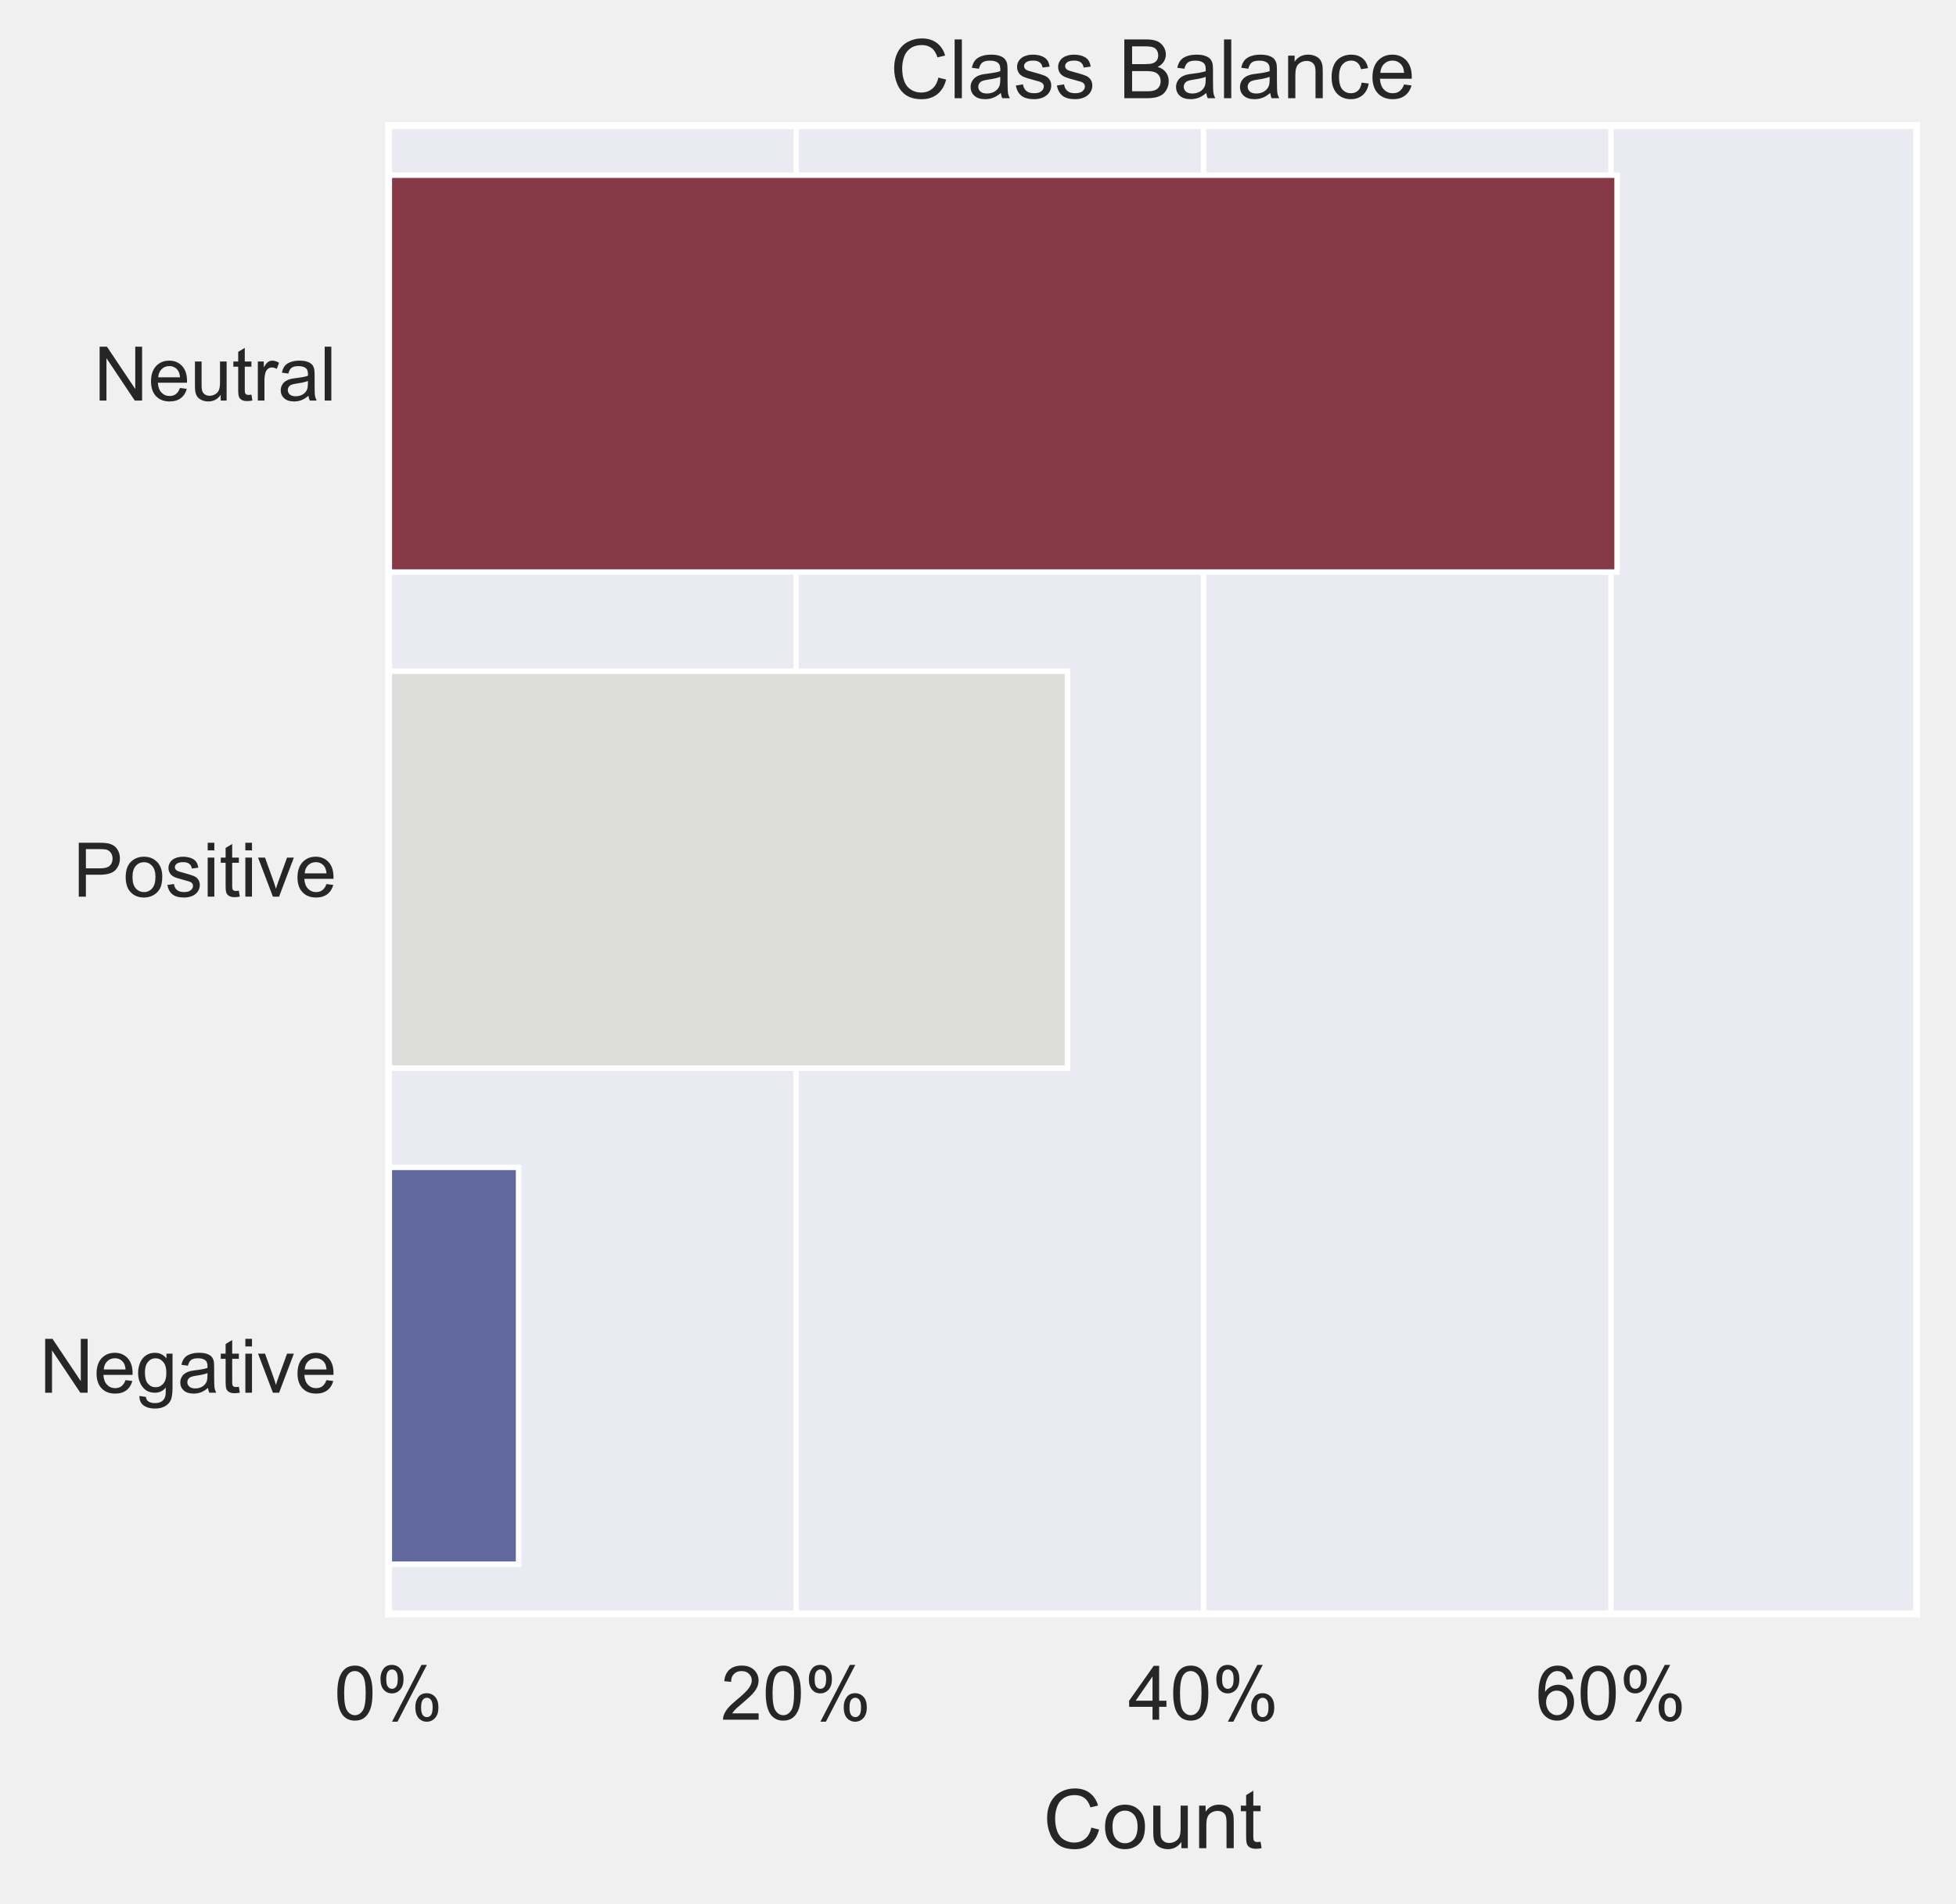
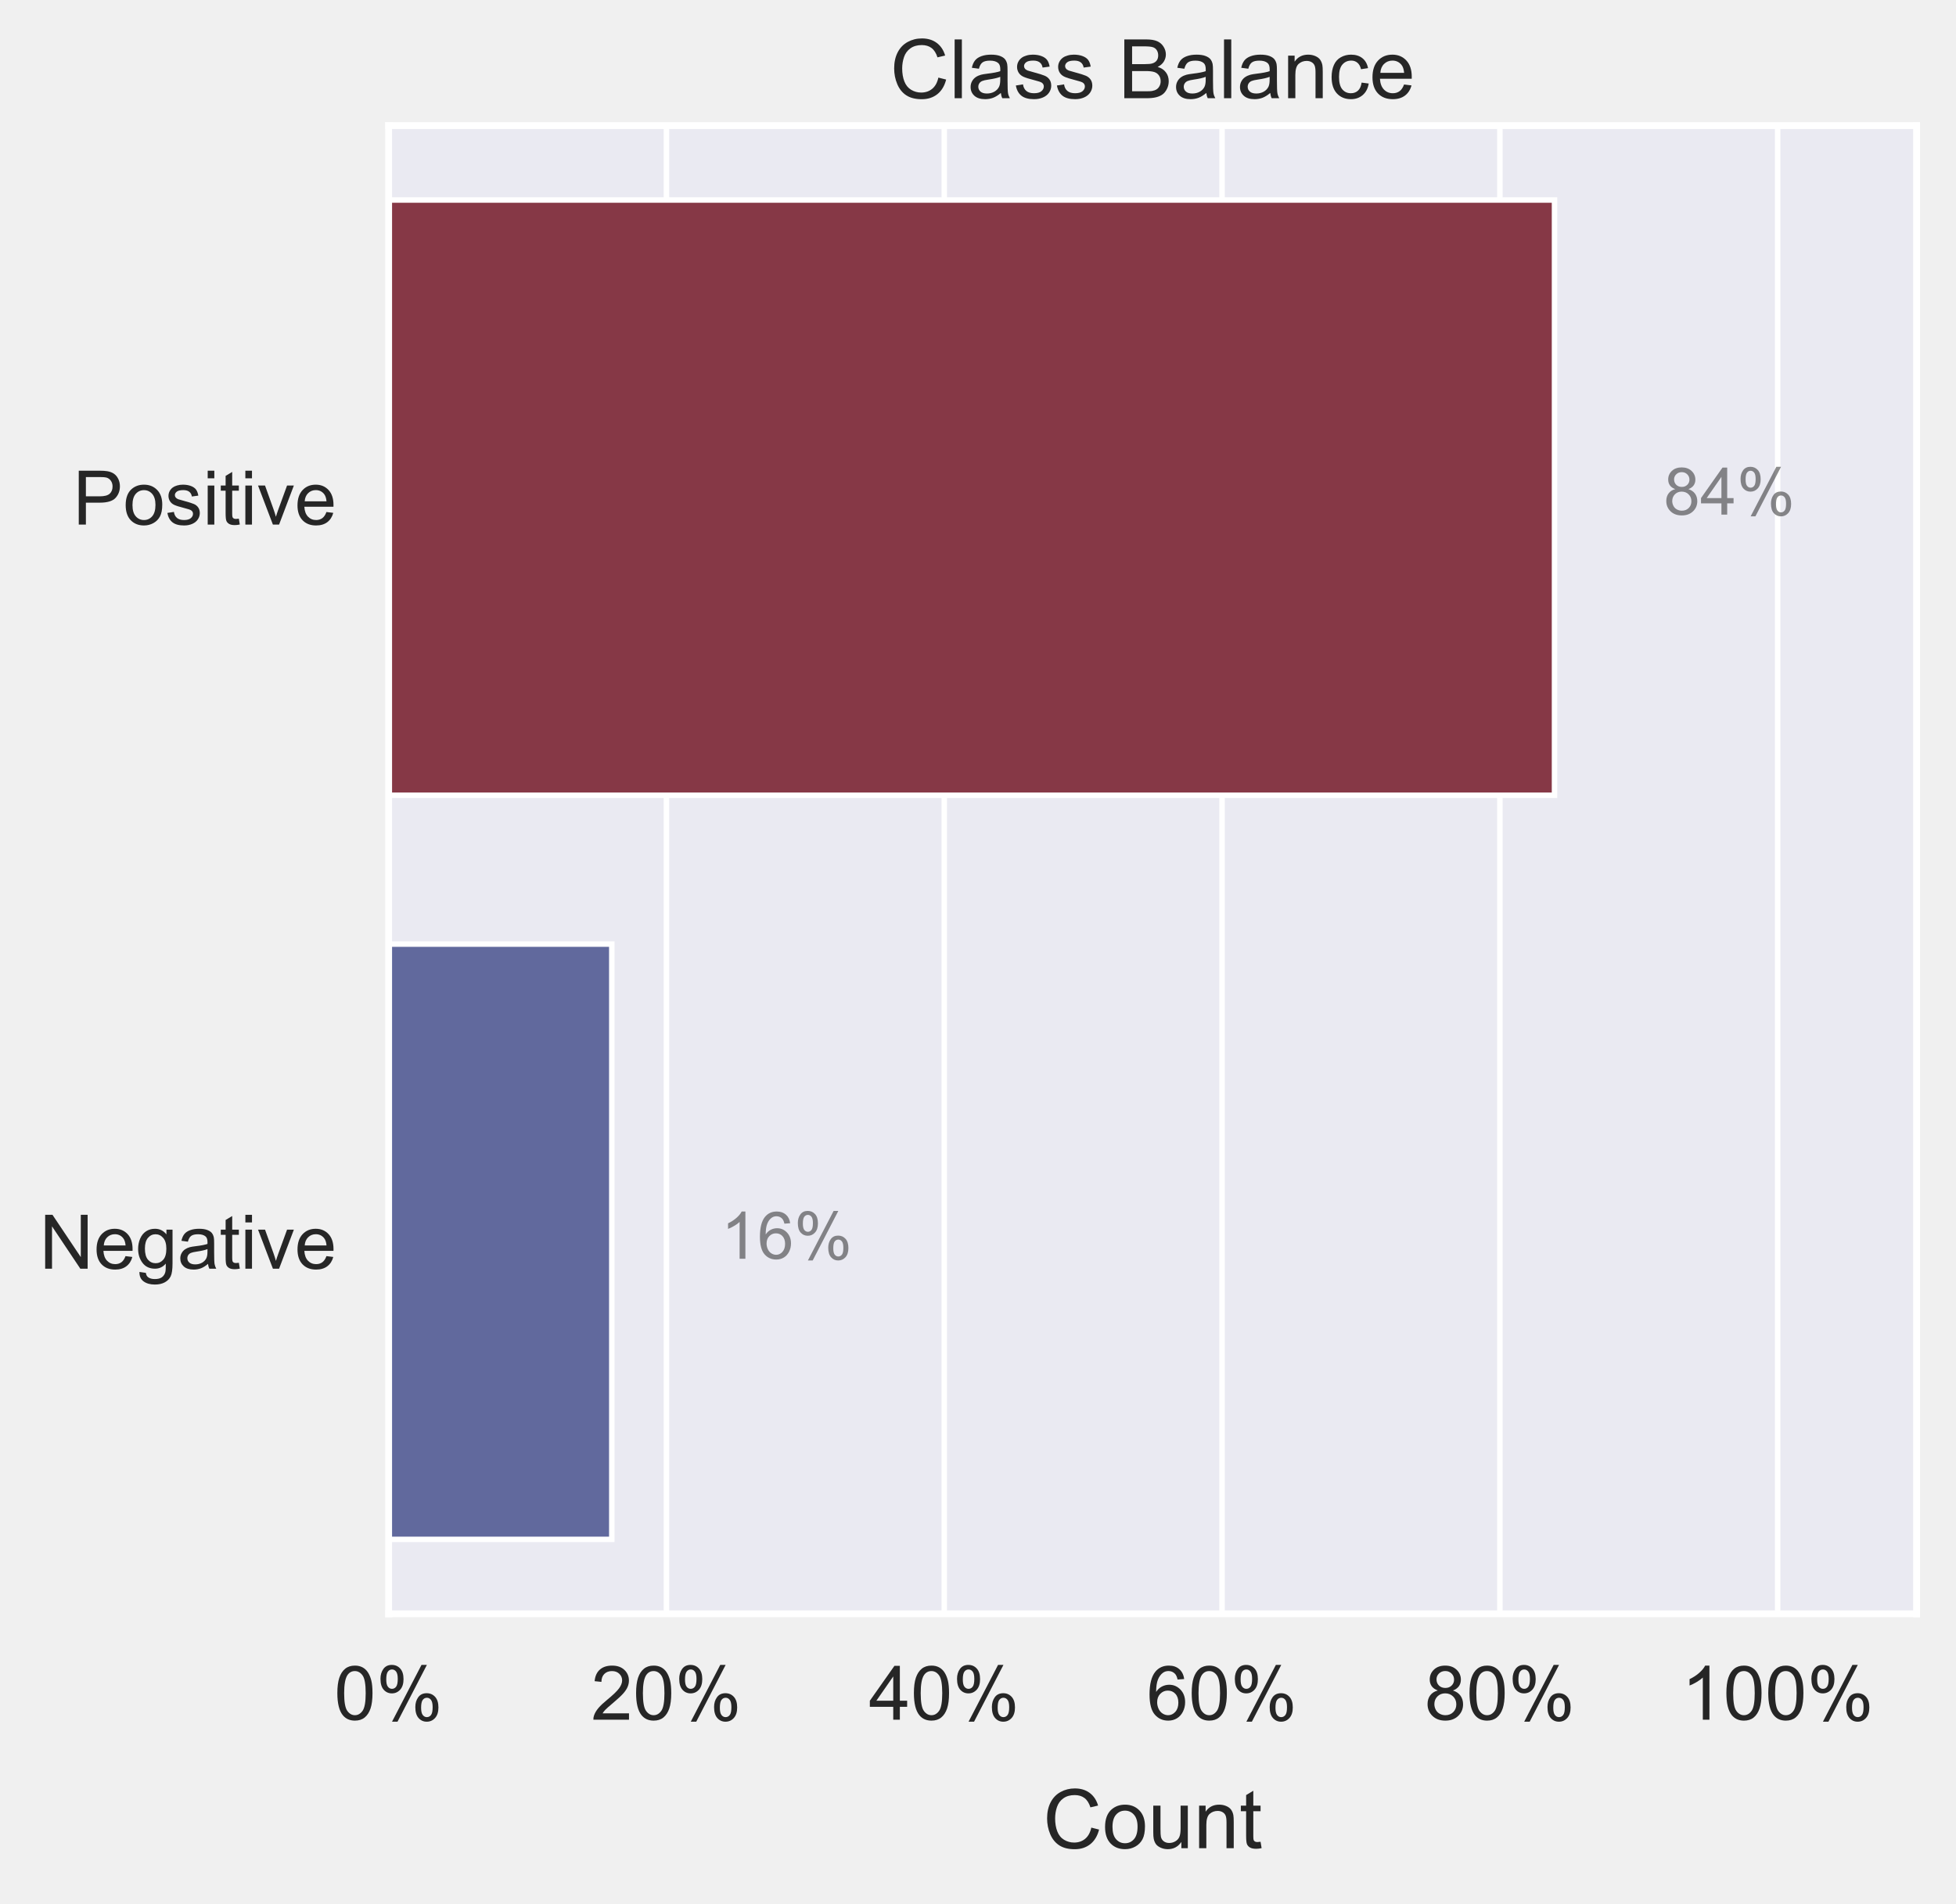
<svg xmlns="http://www.w3.org/2000/svg" xmlns:xlink="http://www.w3.org/1999/xlink" height="347.729pt" version="1.1" viewBox="0 0 357.165 347.729" width="357.165pt">
  <defs>
    <style type="text/css">*{stroke-linecap:butt;stroke-linejoin:round;}</style>
  </defs>
  <g id="figure_1">
    <g id="patch_1">
      <path d="M 0 347.729  L 357.165 347.729  L 357.165 0  L 0 0  z " style="fill:none;" />
    </g>
    <g id="axes_1">
      <g id="patch_2">
        <path d="M 70.965 294.737  L 349.965 294.737  L 349.965 22.937  L 70.965 22.937  z " style="fill:#eaeaf2;" />
      </g>
      <g id="matplotlib.axis_1">
        <g id="xtick_1">
          <g id="line2d_1">
-             <path clip-path="url(#pdf92116644)" d="M 70.965 294.737  L 70.965 22.937  " style="fill:none;stroke:#ffffff;stroke-linecap:round;" />
+             <path clip-path="url(#p2a0b18b346)" d="M 70.965 294.737  L 70.965 22.937  " style="fill:none;stroke:#ffffff;stroke-linecap:round;" />
          </g>
          <g id="text_1">
            <g style="fill:#262626;" transform="translate(61.02871 314.0787)scale(0.1375 -0.1375)">
              <defs>
                <path d="M 266 2259  Q 266 3072 433 3567  Q 600 4063 929 4331  Q 1259 4600 1759 4600  Q 2128 4600 2406 4451  Q 2684 4303 2865 4023  Q 3047 3744 3150 3342  Q 3253 2941 3253 2259  Q 3253 1453 3087 958  Q 2922 463 2592 192  Q 2263 -78 1759 -78  Q 1097 -78 719 397  Q 266 969 266 2259  z M 844 2259  Q 844 1131 1108 757  Q 1372 384 1759 384  Q 2147 384 2411 759  Q 2675 1134 2675 2259  Q 2675 3391 2411 3762  Q 2147 4134 1753 4134  Q 1366 4134 1134 3806  Q 844 3388 844 2259  z " id="ArialMT-30" transform="scale(0.015625)" />
                <path d="M 372 3481  Q 372 3972 619 4315  Q 866 4659 1334 4659  Q 1766 4659 2048 4351  Q 2331 4044 2331 3447  Q 2331 2866 2045 2552  Q 1759 2238 1341 2238  Q 925 2238 648 2547  Q 372 2856 372 3481  z M 1350 4272  Q 1141 4272 1002 4090  Q 863 3909 863 3425  Q 863 2984 1003 2804  Q 1144 2625 1350 2625  Q 1563 2625 1702 2806  Q 1841 2988 1841 3469  Q 1841 3913 1700 4092  Q 1559 4272 1350 4272  z M 1353 -169  L 3859 4659  L 4316 4659  L 1819 -169  L 1353 -169  z M 3334 1075  Q 3334 1569 3581 1911  Q 3828 2253 4300 2253  Q 4731 2253 5014 1945  Q 5297 1638 5297 1041  Q 5297 459 5011 145  Q 4725 -169 4303 -169  Q 3888 -169 3611 142  Q 3334 453 3334 1075  z M 4316 1866  Q 4103 1866 3964 1684  Q 3825 1503 3825 1019  Q 3825 581 3965 400  Q 4106 219 4313 219  Q 4528 219 4667 400  Q 4806 581 4806 1063  Q 4806 1506 4665 1686  Q 4525 1866 4316 1866  z " id="ArialMT-25" transform="scale(0.015625)" />
              </defs>
              <use xlink:href="#ArialMT-30" />
              <use x="55.615" xlink:href="#ArialMT-25" />
            </g>
          </g>
        </g>
        <g id="xtick_2">
          <g id="line2d_2">
-             <path clip-path="url(#pdf92116644)" d="M 145.365 294.737  L 145.365 22.937  " style="fill:none;stroke:#ffffff;stroke-linecap:round;" />
+             <path clip-path="url(#p2a0b18b346)" d="M 121.693 294.737  L 121.693 22.937  " style="fill:none;stroke:#ffffff;stroke-linecap:round;" />
          </g>
          <g id="text_2">
-             <g style="fill:#262626;" transform="translate(131.6056 314.0787)scale(0.1375 -0.1375)">
+             <g style="fill:#262626;" transform="translate(107.9328 314.0787)scale(0.1375 -0.1375)">
              <defs>
                <path d="M 3222 541  L 3222 0  L 194 0  Q 188 203 259 391  Q 375 700 629 1000  Q 884 1300 1366 1694  Q 2113 2306 2375 2664  Q 2638 3022 2638 3341  Q 2638 3675 2398 3904  Q 2159 4134 1775 4134  Q 1369 4134 1125 3890  Q 881 3647 878 3216  L 300 3275  Q 359 3922 746 4261  Q 1134 4600 1788 4600  Q 2447 4600 2831 4234  Q 3216 3869 3216 3328  Q 3216 3053 3103 2787  Q 2991 2522 2730 2228  Q 2469 1934 1863 1422  Q 1356 997 1212 845  Q 1069 694 975 541  L 3222 541  z " id="ArialMT-32" transform="scale(0.015625)" />
              </defs>
              <use xlink:href="#ArialMT-32" />
              <use x="55.615" xlink:href="#ArialMT-30" />
              <use x="111.23" xlink:href="#ArialMT-25" />
            </g>
          </g>
        </g>
        <g id="xtick_3">
          <g id="line2d_3">
-             <path clip-path="url(#pdf92116644)" d="M 219.765 294.737  L 219.765 22.937  " style="fill:none;stroke:#ffffff;stroke-linecap:round;" />
+             <path clip-path="url(#p2a0b18b346)" d="M 172.42 294.737  L 172.42 22.937  " style="fill:none;stroke:#ffffff;stroke-linecap:round;" />
          </g>
          <g id="text_3">
-             <g style="fill:#262626;" transform="translate(206.0056 314.0787)scale(0.1375 -0.1375)">
+             <g style="fill:#262626;" transform="translate(158.6601 314.0787)scale(0.1375 -0.1375)">
              <defs>
                <path d="M 2069 0  L 2069 1097  L 81 1097  L 81 1613  L 2172 4581  L 2631 4581  L 2631 1613  L 3250 1613  L 3250 1097  L 2631 1097  L 2631 0  L 2069 0  z M 2069 1613  L 2069 3678  L 634 1613  L 2069 1613  z " id="ArialMT-34" transform="scale(0.015625)" />
              </defs>
              <use xlink:href="#ArialMT-34" />
              <use x="55.615" xlink:href="#ArialMT-30" />
              <use x="111.23" xlink:href="#ArialMT-25" />
            </g>
          </g>
        </g>
        <g id="xtick_4">
          <g id="line2d_4">
-             <path clip-path="url(#pdf92116644)" d="M 294.165 294.737  L 294.165 22.937  " style="fill:none;stroke:#ffffff;stroke-linecap:round;" />
+             <path clip-path="url(#p2a0b18b346)" d="M 223.147 294.737  L 223.147 22.937  " style="fill:none;stroke:#ffffff;stroke-linecap:round;" />
          </g>
          <g id="text_4">
-             <g style="fill:#262626;" transform="translate(280.4056 314.0787)scale(0.1375 -0.1375)">
+             <g style="fill:#262626;" transform="translate(209.3874 314.0787)scale(0.1375 -0.1375)">
              <defs>
                <path d="M 3184 3459  L 2625 3416  Q 2550 3747 2413 3897  Q 2184 4138 1850 4138  Q 1581 4138 1378 3988  Q 1113 3794 959 3422  Q 806 3050 800 2363  Q 1003 2672 1297 2822  Q 1591 2972 1913 2972  Q 2475 2972 2870 2558  Q 3266 2144 3266 1488  Q 3266 1056 3080 686  Q 2894 316 2569 119  Q 2244 -78 1831 -78  Q 1128 -78 684 439  Q 241 956 241 2144  Q 241 3472 731 4075  Q 1159 4600 1884 4600  Q 2425 4600 2770 4297  Q 3116 3994 3184 3459  z M 888 1484  Q 888 1194 1011 928  Q 1134 663 1356 523  Q 1578 384 1822 384  Q 2178 384 2434 671  Q 2691 959 2691 1453  Q 2691 1928 2437 2201  Q 2184 2475 1800 2475  Q 1419 2475 1153 2201  Q 888 1928 888 1484  z " id="ArialMT-36" transform="scale(0.015625)" />
              </defs>
              <use xlink:href="#ArialMT-36" />
              <use x="55.615" xlink:href="#ArialMT-30" />
              <use x="111.23" xlink:href="#ArialMT-25" />
            </g>
          </g>
        </g>
-         <g id="text_5">
+         <g id="xtick_5">
+           <g id="line2d_5">
+             <path clip-path="url(#p2a0b18b346)" d="M 273.874 294.737  L 273.874 22.937  " style="fill:none;stroke:#ffffff;stroke-linecap:round;" />
+           </g>
+           <g id="text_5">
+             <g style="fill:#262626;" transform="translate(260.1147 314.0787)scale(0.1375 -0.1375)">
+               <defs>
+                 <path d="M 1131 2484  Q 781 2613 612 2850  Q 444 3088 444 3419  Q 444 3919 803 4259  Q 1163 4600 1759 4600  Q 2359 4600 2725 4251  Q 3091 3903 3091 3403  Q 3091 3084 2923 2848  Q 2756 2613 2416 2484  Q 2838 2347 3058 2040  Q 3278 1734 3278 1309  Q 3278 722 2862 322  Q 2447 -78 1769 -78  Q 1091 -78 675 323  Q 259 725 259 1325  Q 259 1772 486 2073  Q 713 2375 1131 2484  z M 1019 3438  Q 1019 3113 1228 2906  Q 1438 2700 1772 2700  Q 2097 2700 2305 2904  Q 2513 3109 2513 3406  Q 2513 3716 2298 3927  Q 2084 4138 1766 4138  Q 1444 4138 1231 3931  Q 1019 3725 1019 3438  z M 838 1322  Q 838 1081 952 856  Q 1066 631 1291 507  Q 1516 384 1775 384  Q 2178 384 2440 643  Q 2703 903 2703 1303  Q 2703 1709 2433 1975  Q 2163 2241 1756 2241  Q 1359 2241 1098 1978  Q 838 1716 838 1322  z " id="ArialMT-38" transform="scale(0.015625)" />
+               </defs>
+               <use xlink:href="#ArialMT-38" />
+               <use x="55.615" xlink:href="#ArialMT-30" />
+               <use x="111.23" xlink:href="#ArialMT-25" />
+             </g>
+           </g>
+         </g>
+         <g id="xtick_6">
+           <g id="line2d_6">
+             <path clip-path="url(#p2a0b18b346)" d="M 324.602 294.737  L 324.602 22.937  " style="fill:none;stroke:#ffffff;stroke-linecap:round;" />
+           </g>
+           <g id="text_6">
+             <g style="fill:#262626;" transform="translate(307.0188 314.0787)scale(0.1375 -0.1375)">
+               <defs>
+                 <path d="M 2384 0  L 1822 0  L 1822 3584  Q 1619 3391 1289 3197  Q 959 3003 697 2906  L 697 3450  Q 1169 3672 1522 3987  Q 1875 4303 2022 4600  L 2384 4600  L 2384 0  z " id="ArialMT-31" transform="scale(0.015625)" />
+               </defs>
+               <use xlink:href="#ArialMT-31" />
+               <use x="55.615" xlink:href="#ArialMT-30" />
+               <use x="111.23" xlink:href="#ArialMT-30" />
+               <use x="166.846" xlink:href="#ArialMT-25" />
+             </g>
+           </g>
+         </g>
+         <g id="text_7">
          <g style="fill:#262626;" transform="translate(190.4531 337.5482)scale(0.15 -0.15)">
            <defs>
              <path d="M 3763 1606  L 4369 1453  Q 4178 706 3683 314  Q 3188 -78 2472 -78  Q 1731 -78 1267 223  Q 803 525 561 1097  Q 319 1669 319 2325  Q 319 3041 592 3573  Q 866 4106 1370 4382  Q 1875 4659 2481 4659  Q 3169 4659 3637 4309  Q 4106 3959 4291 3325  L 3694 3184  Q 3534 3684 3231 3912  Q 2928 4141 2469 4141  Q 1941 4141 1586 3887  Q 1231 3634 1087 3207  Q 944 2781 944 2328  Q 944 1744 1114 1308  Q 1284 872 1643 656  Q 2003 441 2422 441  Q 2931 441 3284 734  Q 3638 1028 3763 1606  z " id="ArialMT-43" transform="scale(0.015625)" />
              <path d="M 213 1659  Q 213 2581 725 3025  Q 1153 3394 1769 3394  Q 2453 3394 2887 2945  Q 3322 2497 3322 1706  Q 3322 1066 3130 698  Q 2938 331 2570 128  Q 2203 -75 1769 -75  Q 1072 -75 642 372  Q 213 819 213 1659  z M 791 1659  Q 791 1022 1069 705  Q 1347 388 1769 388  Q 2188 388 2466 706  Q 2744 1025 2744 1678  Q 2744 2294 2464 2611  Q 2184 2928 1769 2928  Q 1347 2928 1069 2612  Q 791 2297 791 1659  z " id="ArialMT-6f" transform="scale(0.015625)" />
              <path d="M 2597 0  L 2597 488  Q 2209 -75 1544 -75  Q 1250 -75 995 37  Q 741 150 617 320  Q 494 491 444 738  Q 409 903 409 1263  L 409 3319  L 972 3319  L 972 1478  Q 972 1038 1006 884  Q 1059 663 1231 536  Q 1403 409 1656 409  Q 1909 409 2131 539  Q 2353 669 2445 892  Q 2538 1116 2538 1541  L 2538 3319  L 3100 3319  L 3100 0  L 2597 0  z " id="ArialMT-75" transform="scale(0.015625)" />
              <path d="M 422 0  L 422 3319  L 928 3319  L 928 2847  Q 1294 3394 1984 3394  Q 2284 3394 2536 3286  Q 2788 3178 2913 3003  Q 3038 2828 3088 2588  Q 3119 2431 3119 2041  L 3119 0  L 2556 0  L 2556 2019  Q 2556 2363 2490 2533  Q 2425 2703 2258 2804  Q 2091 2906 1866 2906  Q 1506 2906 1245 2678  Q 984 2450 984 1813  L 984 0  L 422 0  z " id="ArialMT-6e" transform="scale(0.015625)" />
              <path d="M 1650 503  L 1731 6  Q 1494 -44 1306 -44  Q 1000 -44 831 53  Q 663 150 594 308  Q 525 466 525 972  L 525 2881  L 113 2881  L 113 3319  L 525 3319  L 525 4141  L 1084 4478  L 1084 3319  L 1650 3319  L 1650 2881  L 1084 2881  L 1084 941  Q 1084 700 1114 631  Q 1144 563 1211 522  Q 1278 481 1403 481  Q 1497 481 1650 503  z " id="ArialMT-74" transform="scale(0.015625)" />
            </defs>
            <use xlink:href="#ArialMT-43" />
            <use x="72.217" xlink:href="#ArialMT-6f" />
            <use x="127.832" xlink:href="#ArialMT-75" />
            <use x="183.447" xlink:href="#ArialMT-6e" />
            <use x="239.062" xlink:href="#ArialMT-74" />
          </g>
        </g>
      </g>
      <g id="matplotlib.axis_2">
        <g id="ytick_1">
-           <g id="text_6">
-             <g style="fill:#262626;" transform="translate(17.14297 73.15771)scale(0.1375 -0.1375)">
-               <defs>
-                 <path d="M 488 0  L 488 4581  L 1109 4581  L 3516 984  L 3516 4581  L 4097 4581  L 4097 0  L 3475 0  L 1069 3600  L 1069 0  L 488 0  z " id="ArialMT-4e" transform="scale(0.015625)" />
-                 <path d="M 2694 1069  L 3275 997  Q 3138 488 2766 206  Q 2394 -75 1816 -75  Q 1088 -75 661 373  Q 234 822 234 1631  Q 234 2469 665 2931  Q 1097 3394 1784 3394  Q 2450 3394 2872 2941  Q 3294 2488 3294 1666  Q 3294 1616 3291 1516  L 816 1516  Q 847 969 1125 678  Q 1403 388 1819 388  Q 2128 388 2347 550  Q 2566 713 2694 1069  z M 847 1978  L 2700 1978  Q 2663 2397 2488 2606  Q 2219 2931 1791 2931  Q 1403 2931 1139 2672  Q 875 2413 847 1978  z " id="ArialMT-65" transform="scale(0.015625)" />
-                 <path d="M 416 0  L 416 3319  L 922 3319  L 922 2816  Q 1116 3169 1280 3281  Q 1444 3394 1641 3394  Q 1925 3394 2219 3213  L 2025 2691  Q 1819 2813 1613 2813  Q 1428 2813 1281 2702  Q 1134 2591 1072 2394  Q 978 2094 978 1738  L 978 0  L 416 0  z " id="ArialMT-72" transform="scale(0.015625)" />
-                 <path d="M 2588 409  Q 2275 144 1986 34  Q 1697 -75 1366 -75  Q 819 -75 525 192  Q 231 459 231 875  Q 231 1119 342 1320  Q 453 1522 633 1644  Q 813 1766 1038 1828  Q 1203 1872 1538 1913  Q 2219 1994 2541 2106  Q 2544 2222 2544 2253  Q 2544 2597 2384 2738  Q 2169 2928 1744 2928  Q 1347 2928 1158 2789  Q 969 2650 878 2297  L 328 2372  Q 403 2725 575 2942  Q 747 3159 1072 3276  Q 1397 3394 1825 3394  Q 2250 3394 2515 3294  Q 2781 3194 2906 3042  Q 3031 2891 3081 2659  Q 3109 2516 3109 2141  L 3109 1391  Q 3109 606 3145 398  Q 3181 191 3288 0  L 2700 0  Q 2613 175 2588 409  z M 2541 1666  Q 2234 1541 1622 1453  Q 1275 1403 1131 1340  Q 988 1278 909 1158  Q 831 1038 831 891  Q 831 666 1001 516  Q 1172 366 1500 366  Q 1825 366 2078 508  Q 2331 650 2450 897  Q 2541 1088 2541 1459  L 2541 1666  z " id="ArialMT-61" transform="scale(0.015625)" />
-                 <path d="M 409 0  L 409 4581  L 972 4581  L 972 0  L 409 0  z " id="ArialMT-6c" transform="scale(0.015625)" />
-               </defs>
-               <use xlink:href="#ArialMT-4e" />
-               <use x="72.217" xlink:href="#ArialMT-65" />
-               <use x="127.832" xlink:href="#ArialMT-75" />
-               <use x="183.447" xlink:href="#ArialMT-74" />
-               <use x="211.23" xlink:href="#ArialMT-72" />
-               <use x="244.531" xlink:href="#ArialMT-61" />
-               <use x="300.146" xlink:href="#ArialMT-6c" />
-             </g>
-           </g>
-         </g>
-         <g id="ytick_2">
-           <g id="text_7">
-             <g style="fill:#262626;" transform="translate(13.3209 163.7577)scale(0.1375 -0.1375)">
+           <g id="text_8">
+             <g style="fill:#262626;" transform="translate(13.3209 95.80772)scale(0.1375 -0.1375)">
              <defs>
                <path d="M 494 0  L 494 4581  L 2222 4581  Q 2678 4581 2919 4538  Q 3256 4481 3484 4323  Q 3713 4166 3852 3881  Q 3991 3597 3991 3256  Q 3991 2672 3619 2267  Q 3247 1863 2275 1863  L 1100 1863  L 1100 0  L 494 0  z M 1100 2403  L 2284 2403  Q 2872 2403 3119 2622  Q 3366 2841 3366 3238  Q 3366 3525 3220 3729  Q 3075 3934 2838 4000  Q 2684 4041 2272 4041  L 1100 4041  L 1100 2403  z " id="ArialMT-50" transform="scale(0.015625)" />
                <path d="M 197 991  L 753 1078  Q 800 744 1014 566  Q 1228 388 1613 388  Q 2000 388 2187 545  Q 2375 703 2375 916  Q 2375 1106 2209 1216  Q 2094 1291 1634 1406  Q 1016 1563 777 1677  Q 538 1791 414 1992  Q 291 2194 291 2438  Q 291 2659 392 2848  Q 494 3038 669 3163  Q 800 3259 1026 3326  Q 1253 3394 1513 3394  Q 1903 3394 2198 3281  Q 2494 3169 2634 2976  Q 2775 2784 2828 2463  L 2278 2388  Q 2241 2644 2061 2787  Q 1881 2931 1553 2931  Q 1166 2931 1000 2803  Q 834 2675 834 2503  Q 834 2394 903 2306  Q 972 2216 1119 2156  Q 1203 2125 1616 2013  Q 2213 1853 2448 1751  Q 2684 1650 2818 1456  Q 2953 1263 2953 975  Q 2953 694 2789 445  Q 2625 197 2315 61  Q 2006 -75 1616 -75  Q 969 -75 630 194  Q 291 463 197 991  z " id="ArialMT-73" transform="scale(0.015625)" />
                <path d="M 425 3934  L 425 4581  L 988 4581  L 988 3934  L 425 3934  z M 425 0  L 425 3319  L 988 3319  L 988 0  L 425 0  z " id="ArialMT-69" transform="scale(0.015625)" />
                <path d="M 1344 0  L 81 3319  L 675 3319  L 1388 1331  Q 1503 1009 1600 663  Q 1675 925 1809 1294  L 2547 3319  L 3125 3319  L 1869 0  L 1344 0  z " id="ArialMT-76" transform="scale(0.015625)" />
+                 <path d="M 2694 1069  L 3275 997  Q 3138 488 2766 206  Q 2394 -75 1816 -75  Q 1088 -75 661 373  Q 234 822 234 1631  Q 234 2469 665 2931  Q 1097 3394 1784 3394  Q 2450 3394 2872 2941  Q 3294 2488 3294 1666  Q 3294 1616 3291 1516  L 816 1516  Q 847 969 1125 678  Q 1403 388 1819 388  Q 2128 388 2347 550  Q 2566 713 2694 1069  z M 847 1978  L 2700 1978  Q 2663 2397 2488 2606  Q 2219 2931 1791 2931  Q 1403 2931 1139 2672  Q 875 2413 847 1978  z " id="ArialMT-65" transform="scale(0.015625)" />
              </defs>
              <use xlink:href="#ArialMT-50" />
              <use x="66.699" xlink:href="#ArialMT-6f" />
              <use x="122.314" xlink:href="#ArialMT-73" />
              <use x="172.314" xlink:href="#ArialMT-69" />
              <use x="194.531" xlink:href="#ArialMT-74" />
              <use x="222.314" xlink:href="#ArialMT-69" />
              <use x="244.531" xlink:href="#ArialMT-76" />
              <use x="294.531" xlink:href="#ArialMT-65" />
            </g>
          </g>
        </g>
-         <g id="ytick_3">
-           <g id="text_8">
-             <g style="fill:#262626;" transform="translate(7.2 254.3577)scale(0.1375 -0.1375)">
-               <defs>
+         <g id="ytick_2">
+           <g id="text_9">
+             <g style="fill:#262626;" transform="translate(7.2 231.7077)scale(0.1375 -0.1375)">
+               <defs>
+                 <path d="M 488 0  L 488 4581  L 1109 4581  L 3516 984  L 3516 4581  L 4097 4581  L 4097 0  L 3475 0  L 1069 3600  L 1069 0  L 488 0  z " id="ArialMT-4e" transform="scale(0.015625)" />
                <path d="M 319 -275  L 866 -356  Q 900 -609 1056 -725  Q 1266 -881 1628 -881  Q 2019 -881 2231 -725  Q 2444 -569 2519 -288  Q 2563 -116 2559 434  Q 2191 0 1641 0  Q 956 0 581 494  Q 206 988 206 1678  Q 206 2153 378 2554  Q 550 2956 876 3175  Q 1203 3394 1644 3394  Q 2231 3394 2613 2919  L 2613 3319  L 3131 3319  L 3131 450  Q 3131 -325 2973 -648  Q 2816 -972 2473 -1159  Q 2131 -1347 1631 -1347  Q 1038 -1347 672 -1080  Q 306 -813 319 -275  z M 784 1719  Q 784 1066 1043 766  Q 1303 466 1694 466  Q 2081 466 2343 764  Q 2606 1063 2606 1700  Q 2606 2309 2336 2618  Q 2066 2928 1684 2928  Q 1309 2928 1046 2623  Q 784 2319 784 1719  z " id="ArialMT-67" transform="scale(0.015625)" />
+                 <path d="M 2588 409  Q 2275 144 1986 34  Q 1697 -75 1366 -75  Q 819 -75 525 192  Q 231 459 231 875  Q 231 1119 342 1320  Q 453 1522 633 1644  Q 813 1766 1038 1828  Q 1203 1872 1538 1913  Q 2219 1994 2541 2106  Q 2544 2222 2544 2253  Q 2544 2597 2384 2738  Q 2169 2928 1744 2928  Q 1347 2928 1158 2789  Q 969 2650 878 2297  L 328 2372  Q 403 2725 575 2942  Q 747 3159 1072 3276  Q 1397 3394 1825 3394  Q 2250 3394 2515 3294  Q 2781 3194 2906 3042  Q 3031 2891 3081 2659  Q 3109 2516 3109 2141  L 3109 1391  Q 3109 606 3145 398  Q 3181 191 3288 0  L 2700 0  Q 2613 175 2588 409  z M 2541 1666  Q 2234 1541 1622 1453  Q 1275 1403 1131 1340  Q 988 1278 909 1158  Q 831 1038 831 891  Q 831 666 1001 516  Q 1172 366 1500 366  Q 1825 366 2078 508  Q 2331 650 2450 897  Q 2541 1088 2541 1459  L 2541 1666  z " id="ArialMT-61" transform="scale(0.015625)" />
              </defs>
              <use xlink:href="#ArialMT-4e" />
              <use x="72.217" xlink:href="#ArialMT-65" />
              <use x="127.832" xlink:href="#ArialMT-67" />
              <use x="183.447" xlink:href="#ArialMT-61" />
              <use x="239.062" xlink:href="#ArialMT-74" />
              <use x="266.846" xlink:href="#ArialMT-69" />
              <use x="289.062" xlink:href="#ArialMT-76" />
              <use x="339.062" xlink:href="#ArialMT-65" />
            </g>
          </g>
        </g>
      </g>
      <g id="patch_3">
-         <path clip-path="url(#pdf92116644)" d="M 70.965 31.997  L 295.281 31.997  L 295.281 104.477  L 70.965 104.477  z " style="fill:#863846;stroke:#ffffff;stroke-linejoin:miter;" />
+         <path clip-path="url(#p2a0b18b346)" d="M 70.965 36.527  L 283.854 36.527  L 283.854 145.247  L 70.965 145.247  z " style="fill:#863846;stroke:#ffffff;stroke-linejoin:miter;" />
      </g>
      <g id="patch_4">
-         <path clip-path="url(#pdf92116644)" d="M 70.965 122.597  L 194.924 122.597  L 194.924 195.077  L 70.965 195.077  z " style="fill:#dddddc;stroke:#ffffff;stroke-linejoin:miter;" />
+         <path clip-path="url(#p2a0b18b346)" d="M 70.965 172.427  L 111.713 172.427  L 111.713 281.147  L 70.965 281.147  z " style="fill:#61699d;stroke:#ffffff;stroke-linejoin:miter;" />
+       </g>
+       <g id="line2d_7">
+         <path clip-path="url(#p2a0b18b346)" style="fill:none;stroke:#424242;stroke-linecap:round;stroke-width:2.7;" />
+       </g>
+       <g id="line2d_8">
+         <path clip-path="url(#p2a0b18b346)" style="fill:none;stroke:#424242;stroke-linecap:round;stroke-width:2.7;" />
      </g>
      <g id="patch_5">
-         <path clip-path="url(#pdf92116644)" d="M 70.965 213.197  L 94.691 213.197  L 94.691 285.677  L 70.965 285.677  z " style="fill:#61699d;stroke:#ffffff;stroke-linejoin:miter;" />
-       </g>
-       <g id="line2d_5">
-         <path clip-path="url(#pdf92116644)" style="fill:none;stroke:#424242;stroke-linecap:round;stroke-width:2.7;" />
-       </g>
-       <g id="line2d_6">
-         <path clip-path="url(#pdf92116644)" style="fill:none;stroke:#424242;stroke-linecap:round;stroke-width:2.7;" />
-       </g>
-       <g id="line2d_7">
-         <path clip-path="url(#pdf92116644)" style="fill:none;stroke:#424242;stroke-linecap:round;stroke-width:2.7;" />
+         <path d="M 70.965 294.737  L 70.965 22.937  " style="fill:none;stroke:#ffffff;stroke-linecap:square;stroke-linejoin:miter;stroke-width:1.25;" />
      </g>
      <g id="patch_6">
-         <path d="M 70.965 294.737  L 70.965 22.937  " style="fill:none;stroke:#ffffff;stroke-linecap:square;stroke-linejoin:miter;stroke-width:1.25;" />
+         <path d="M 349.965 294.737  L 349.965 22.937  " style="fill:none;stroke:#ffffff;stroke-linecap:square;stroke-linejoin:miter;stroke-width:1.25;" />
      </g>
      <g id="patch_7">
-         <path d="M 349.965 294.737  L 349.965 22.937  " style="fill:none;stroke:#ffffff;stroke-linecap:square;stroke-linejoin:miter;stroke-width:1.25;" />
+         <path d="M 70.965 294.737  L 349.965 294.737  " style="fill:none;stroke:#ffffff;stroke-linecap:square;stroke-linejoin:miter;stroke-width:1.25;" />
      </g>
      <g id="patch_8">
-         <path d="M 70.965 294.737  L 349.965 294.737  " style="fill:none;stroke:#ffffff;stroke-linecap:square;stroke-linejoin:miter;stroke-width:1.25;" />
-       </g>
-       <g id="patch_9">
        <path d="M 70.965 22.937  L 349.965 22.937  " style="fill:none;stroke:#ffffff;stroke-linecap:square;stroke-linejoin:miter;stroke-width:1.25;" />
      </g>
-       <g id="text_9">
+       <g id="text_10">
+         <g style="fill:#1a1a1a;opacity:0.5;" transform="translate(303.7788 93.98891)scale(0.12 -0.12)">
+           <use xlink:href="#ArialMT-38" />
+           <use x="55.615" xlink:href="#ArialMT-34" />
+           <use x="111.23" xlink:href="#ArialMT-25" />
+         </g>
+       </g>
+       <g id="text_11">
+         <g style="fill:#1a1a1a;opacity:0.5;" transform="translate(131.6378 229.8889)scale(0.12 -0.12)">
+           <use xlink:href="#ArialMT-31" />
+           <use x="55.615" xlink:href="#ArialMT-36" />
+           <use x="111.23" xlink:href="#ArialMT-25" />
+         </g>
+       </g>
+       <g id="text_12">
        <g style="fill:#262626;" transform="translate(162.5262 17.93672)scale(0.15 -0.15)">
          <defs>
+             <path d="M 409 0  L 409 4581  L 972 4581  L 972 0  L 409 0  z " id="ArialMT-6c" transform="scale(0.015625)" />
            <path id="ArialMT-20" transform="scale(0.015625)" />
            <path d="M 469 0  L 469 4581  L 2188 4581  Q 2713 4581 3030 4442  Q 3347 4303 3526 4014  Q 3706 3725 3706 3409  Q 3706 3116 3547 2856  Q 3388 2597 3066 2438  Q 3481 2316 3704 2022  Q 3928 1728 3928 1328  Q 3928 1006 3792 729  Q 3656 453 3456 303  Q 3256 153 2954 76  Q 2653 0 2216 0  L 469 0  z M 1075 2656  L 2066 2656  Q 2469 2656 2644 2709  Q 2875 2778 2992 2937  Q 3109 3097 3109 3338  Q 3109 3566 3000 3739  Q 2891 3913 2687 3977  Q 2484 4041 1991 4041  L 1075 4041  L 1075 2656  z M 1075 541  L 2216 541  Q 2509 541 2628 563  Q 2838 600 2978 687  Q 3119 775 3209 942  Q 3300 1109 3300 1328  Q 3300 1584 3169 1773  Q 3038 1963 2805 2039  Q 2572 2116 2134 2116  L 1075 2116  L 1075 541  z " id="ArialMT-42" transform="scale(0.015625)" />
            <path d="M 2588 1216  L 3141 1144  Q 3050 572 2676 248  Q 2303 -75 1759 -75  Q 1078 -75 664 370  Q 250 816 250 1647  Q 250 2184 428 2587  Q 606 2991 970 3192  Q 1334 3394 1763 3394  Q 2303 3394 2647 3120  Q 2991 2847 3088 2344  L 2541 2259  Q 2463 2594 2264 2762  Q 2066 2931 1784 2931  Q 1359 2931 1093 2626  Q 828 2322 828 1663  Q 828 994 1084 691  Q 1341 388 1753 388  Q 2084 388 2306 591  Q 2528 794 2588 1216  z " id="ArialMT-63" transform="scale(0.015625)" />
          </defs>
          <use xlink:href="#ArialMT-43" />
          <use x="72.217" xlink:href="#ArialMT-6c" />
          <use x="94.434" xlink:href="#ArialMT-61" />
          <use x="150.049" xlink:href="#ArialMT-73" />
          <use x="200.049" xlink:href="#ArialMT-73" />
          <use x="250.049" xlink:href="#ArialMT-20" />
          <use x="277.832" xlink:href="#ArialMT-42" />
          <use x="344.531" xlink:href="#ArialMT-61" />
          <use x="400.146" xlink:href="#ArialMT-6c" />
          <use x="422.363" xlink:href="#ArialMT-61" />
          <use x="477.979" xlink:href="#ArialMT-6e" />
          <use x="533.594" xlink:href="#ArialMT-63" />
          <use x="583.594" xlink:href="#ArialMT-65" />
        </g>
      </g>
    </g>
  </g>
  <defs>
-     <clipPath id="pdf92116644">
+     <clipPath id="p2a0b18b346">
      <rect height="271.8" width="279" x="70.965" y="22.937" />
    </clipPath>
  </defs>
</svg>
